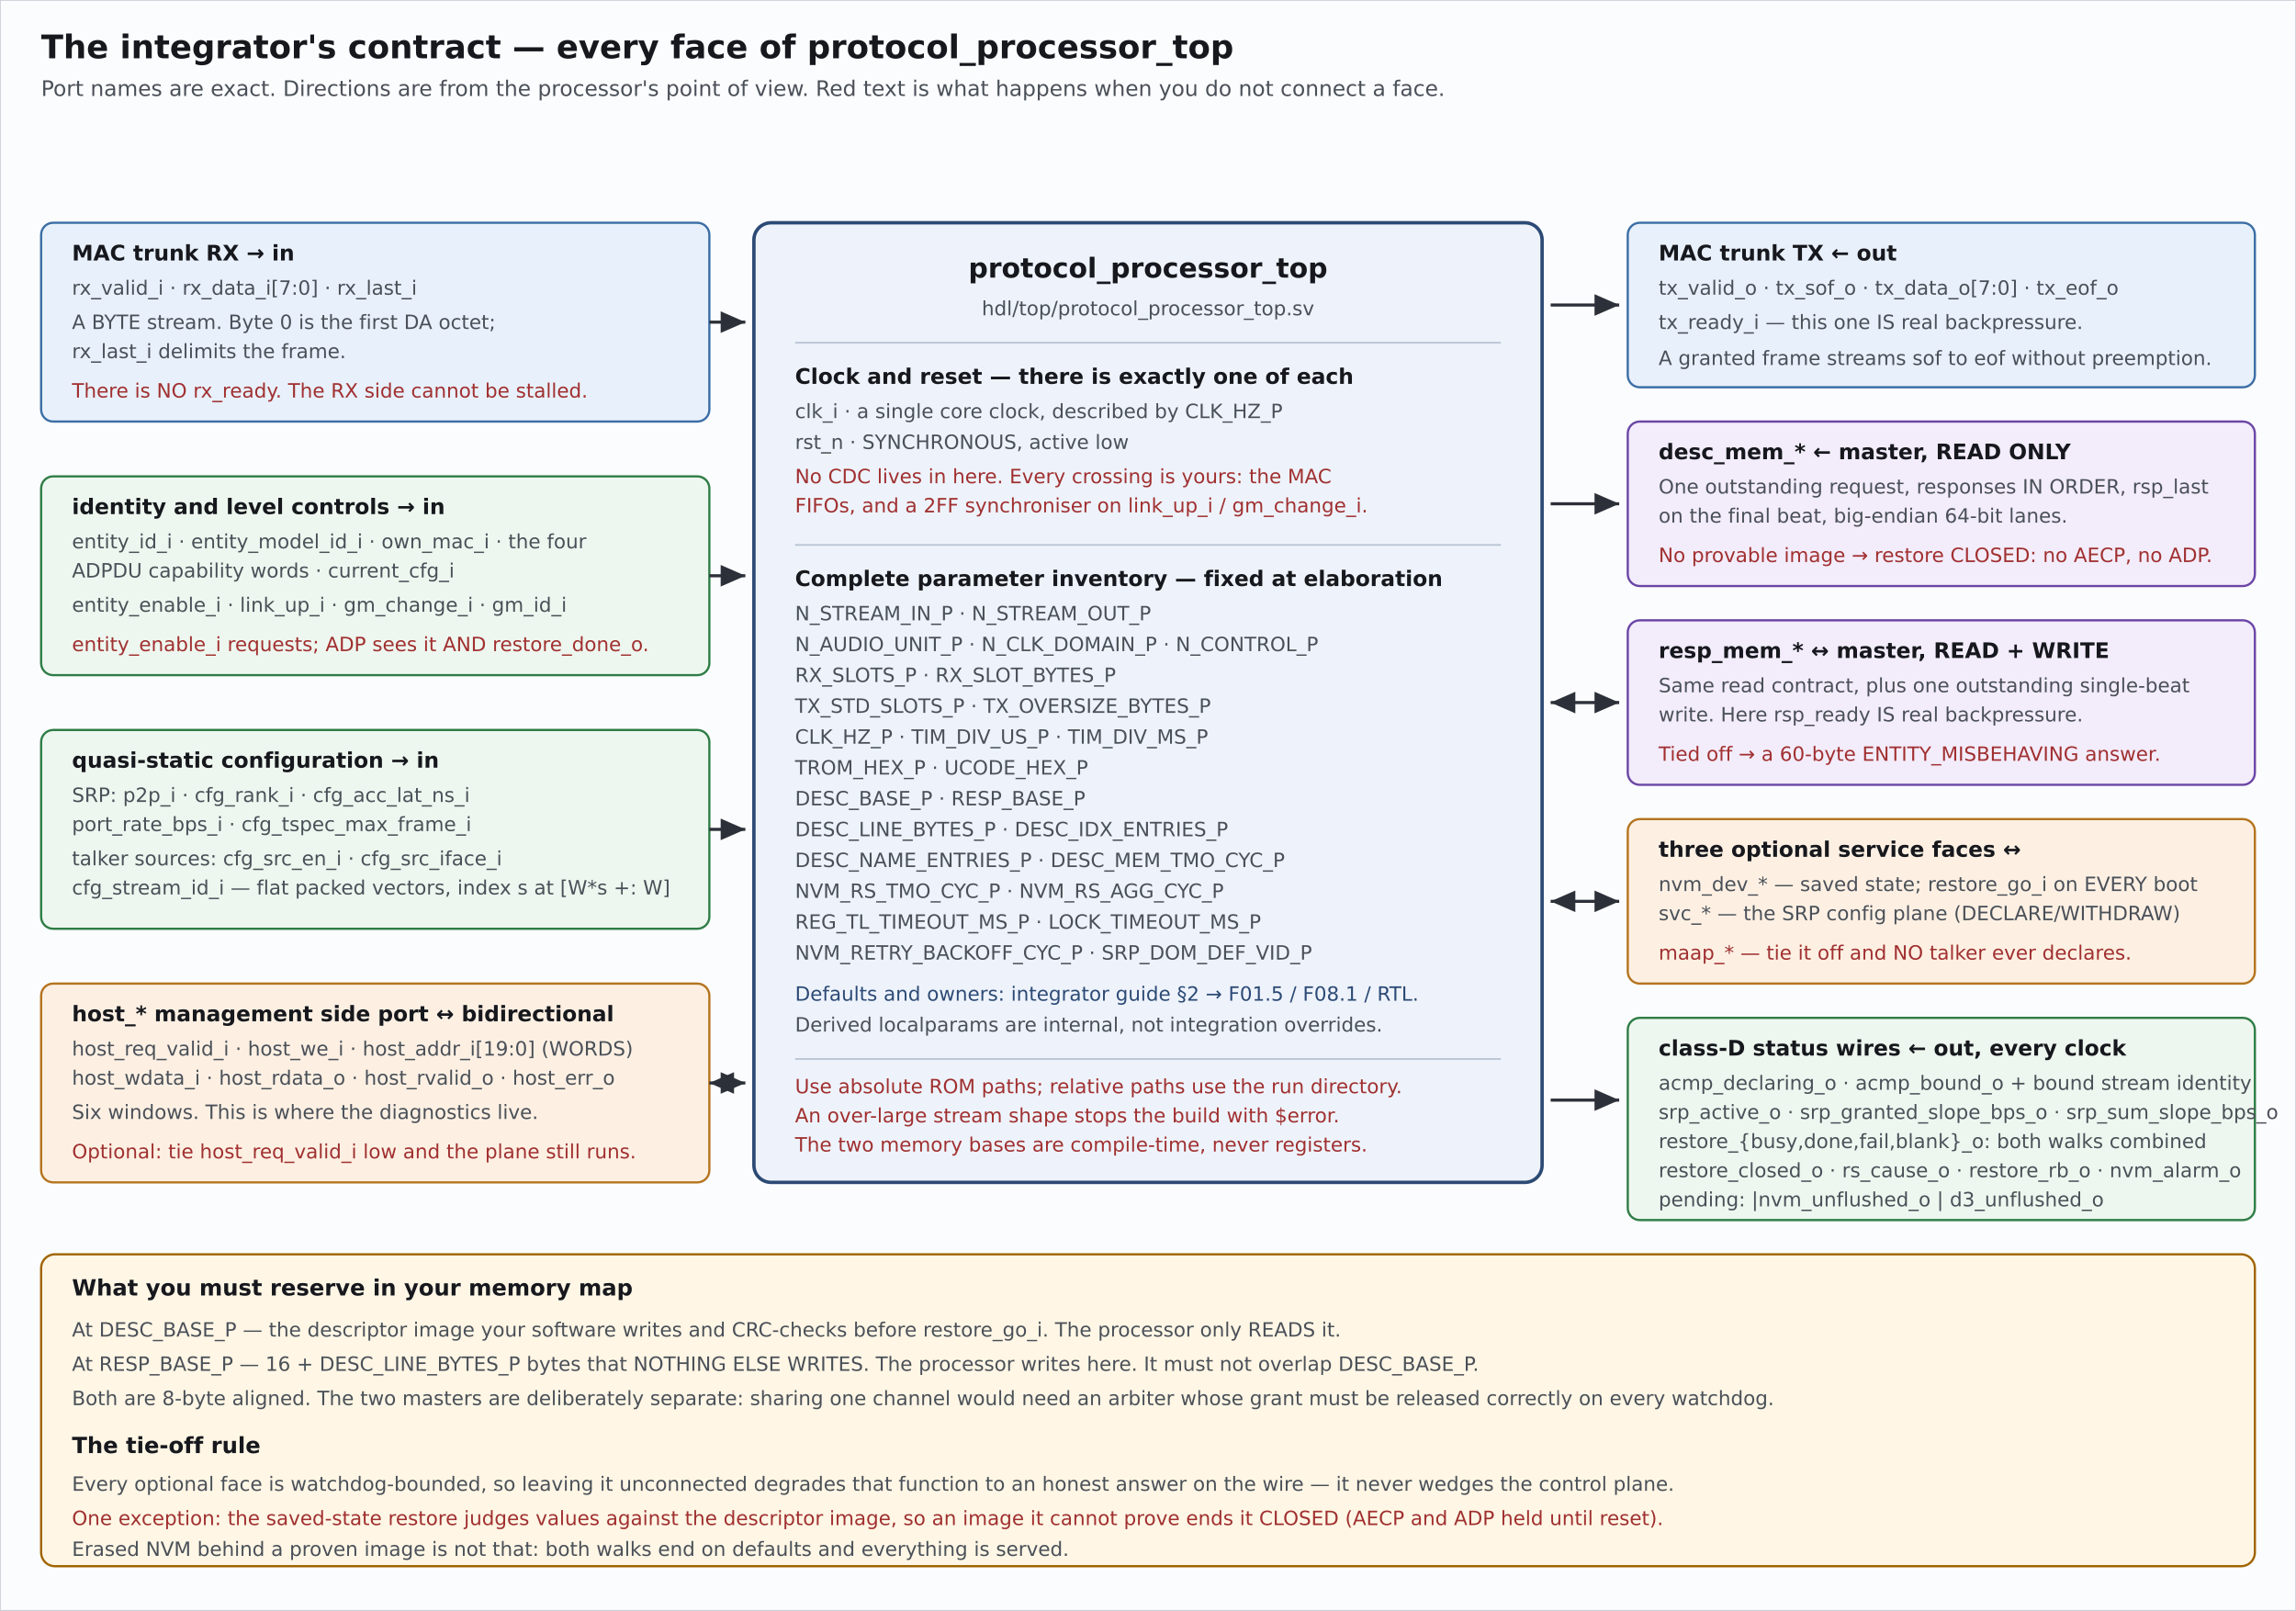
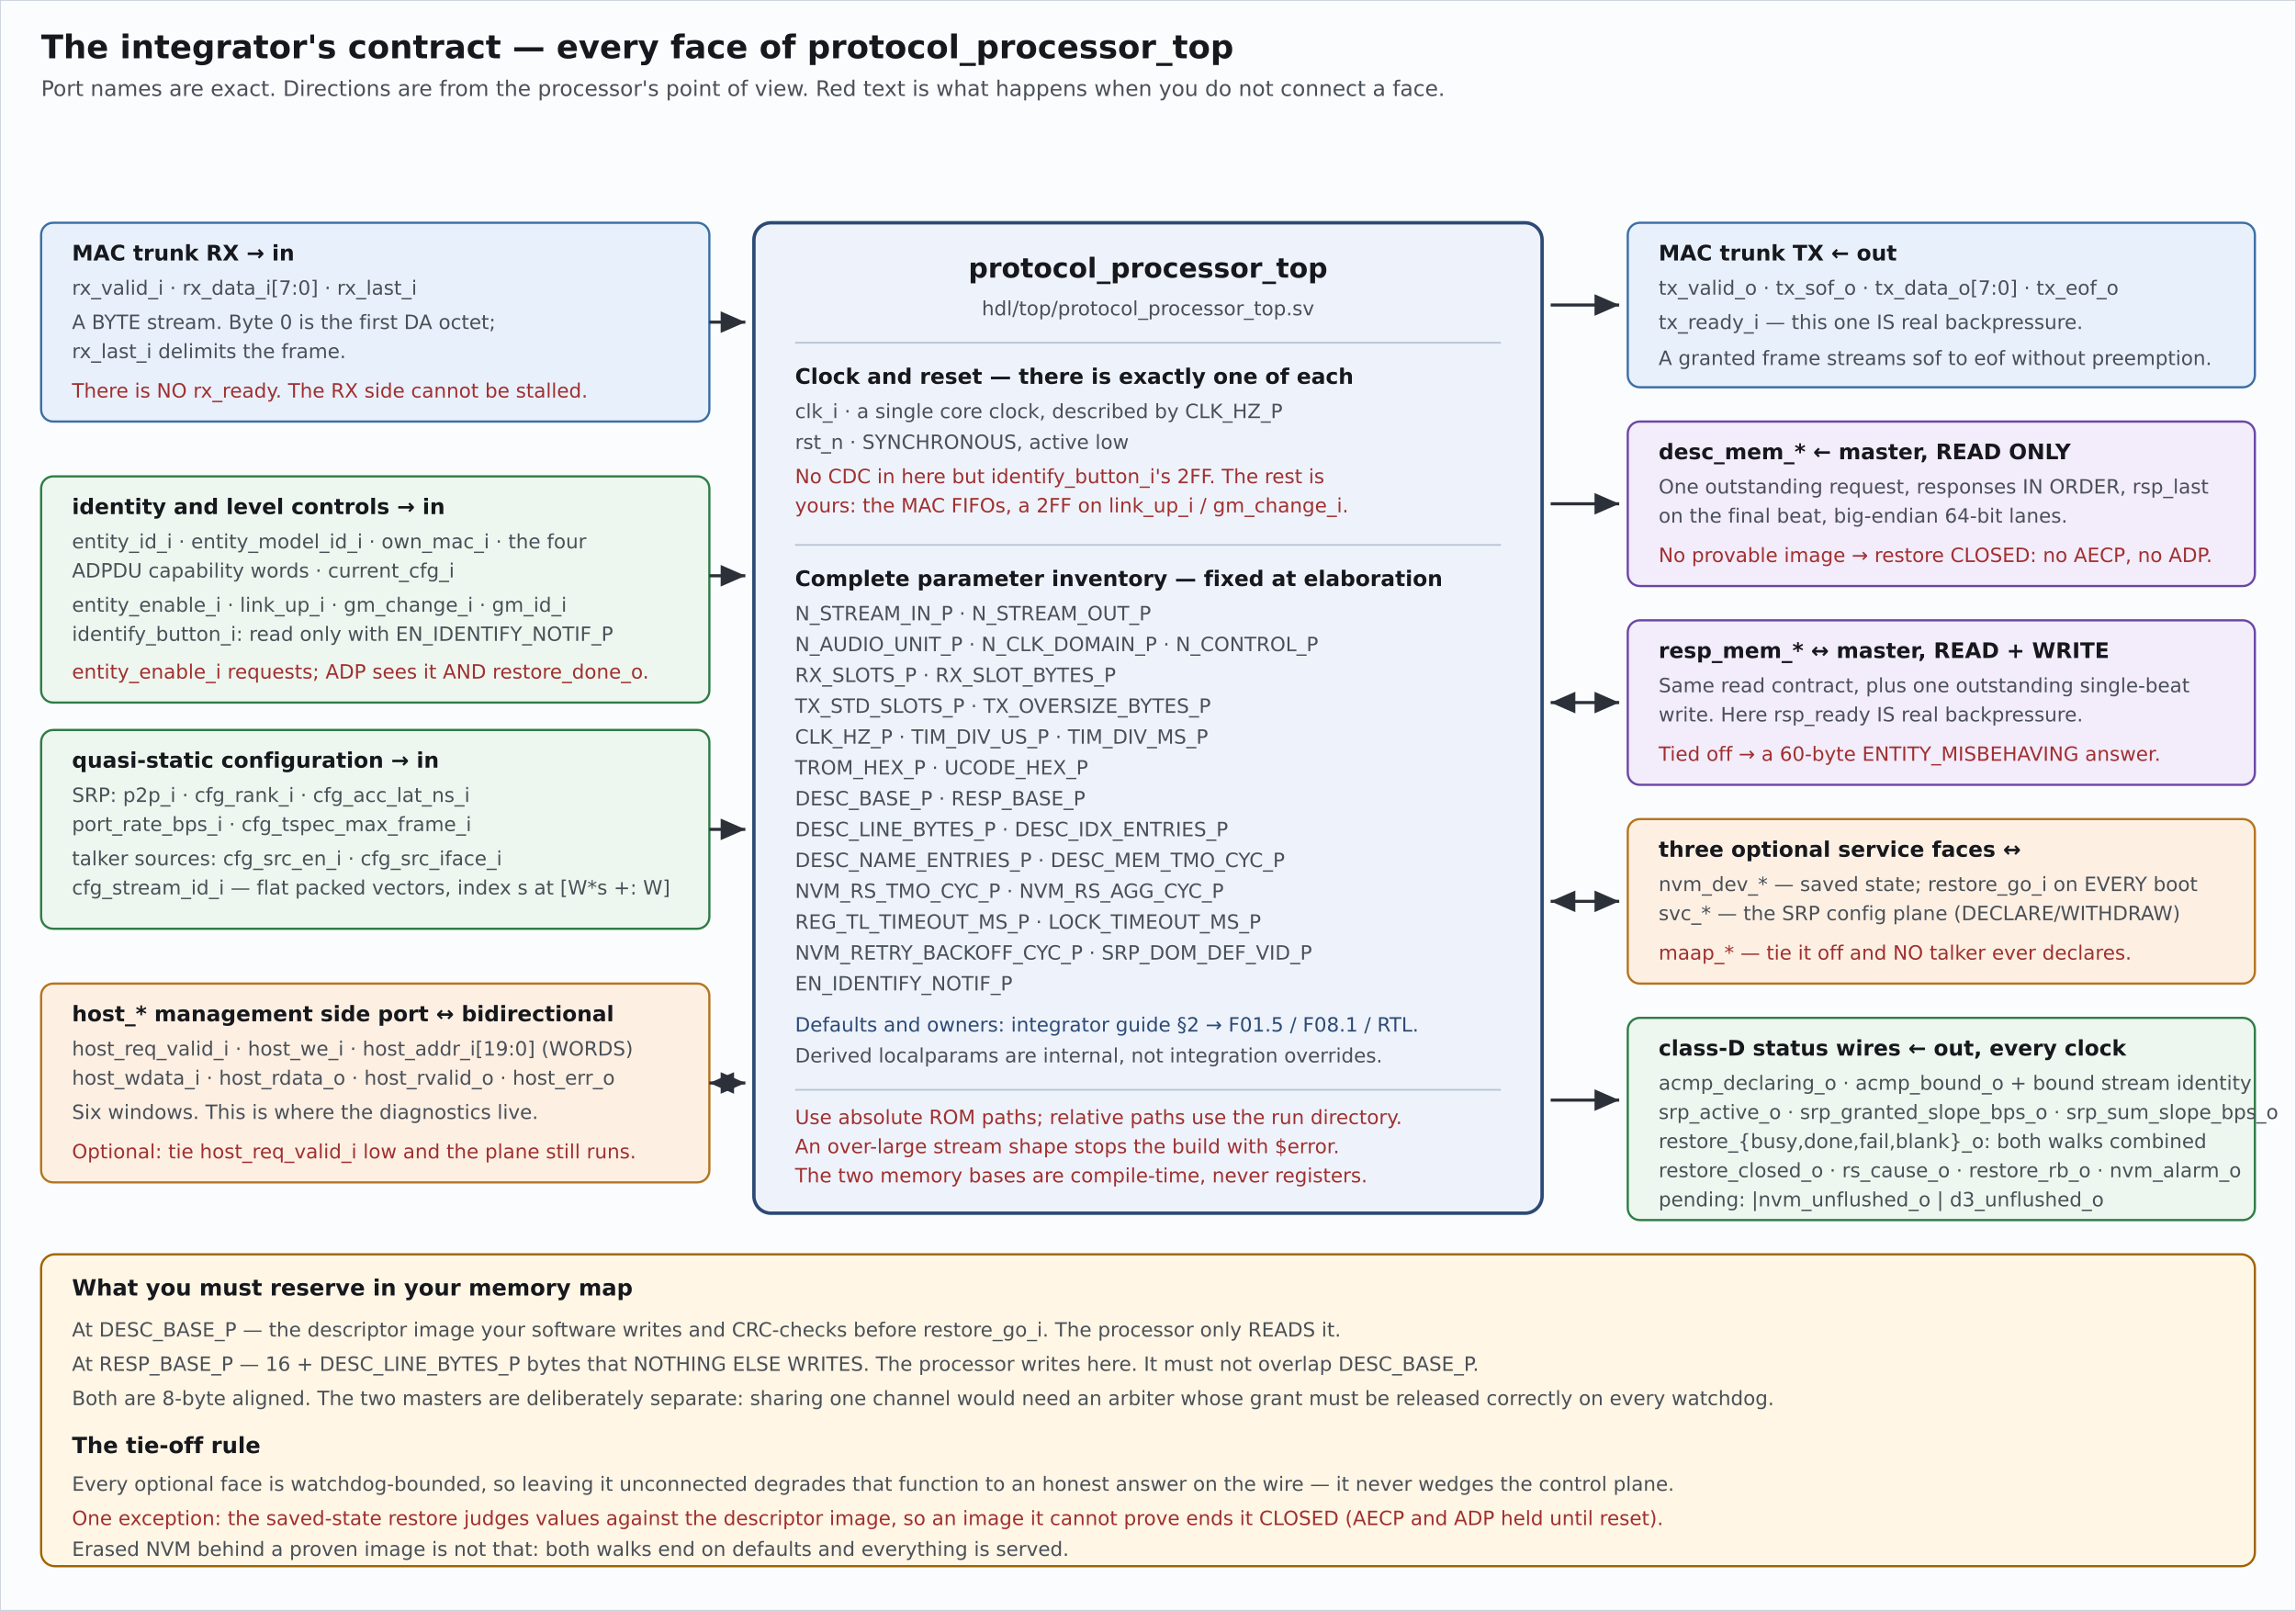
<svg xmlns="http://www.w3.org/2000/svg" width="1340" height="940" viewBox="0 0 1340 940" font-family="DejaVu Sans, Verdana, Helvetica, Arial, sans-serif">
  <defs>
    <marker id="ah" markerWidth="9" markerHeight="9" refX="8" refY="4.5" orient="auto">
      <path d="M0,1 L8,4.5 L0,8 z" fill="#2c3038" />
    </marker>
    <marker id="ahb" markerWidth="9" markerHeight="9" refX="1" refY="4.5" orient="auto">
      <path d="M9,1 L1,4.5 L9,8 z" fill="#2c3038" />
    </marker>
  </defs>
  <rect x="0" y="0" width="1340" height="940" fill="#fbfcfe" stroke="#ccd2da" stroke-width="1" />
  <text x="24" y="34" font-size="19" font-weight="bold" fill="#16181d">The integrator's contract — every face of protocol_processor_top</text>
  <text x="24" y="56" font-size="12.5" fill="#4a5058">Port names are exact. Directions are from the processor's point of view. Red text is what happens when you do not connect a face.</text>
-   <rect x="440" y="130" width="460" height="560" rx="10" fill="#eef3fb" stroke="#2c4a75" stroke-width="2" />
+   <rect x="440" y="130" width="460" height="578" rx="10" fill="#eef3fb" stroke="#2c4a75" stroke-width="2" />
  <text x="670" y="162" font-size="16" font-weight="bold" text-anchor="middle" fill="#16181d">protocol_processor_top</text>
  <text x="670" y="184" font-size="11.5" text-anchor="middle" fill="#4a5058">hdl/top/protocol_processor_top.sv</text>
  <line x1="464" y1="200" x2="876" y2="200" stroke="#b9c4d4" stroke-width="1" />
  <text x="464" y="224" font-size="12.5" font-weight="bold" fill="#16181d">Clock and reset — there is exactly one of each</text>
  <text x="464" y="244" font-size="11.5" fill="#4a5058">clk_i · a single core clock, described by CLK_HZ_P</text>
  <text x="464" y="262" font-size="11.5" fill="#4a5058">rst_n · SYNCHRONOUS, active low</text>
-   <text x="464" y="282" font-size="11.5" fill="#a03030">No CDC lives in here. Every crossing is yours: the MAC</text>
-   <text x="464" y="299" font-size="11.5" fill="#a03030">FIFOs, and a 2FF synchroniser on link_up_i / gm_change_i.</text>
+   <text x="464" y="282" font-size="11.5" fill="#a03030">No CDC in here but identify_button_i's 2FF. The rest is</text>
+   <text x="464" y="299" font-size="11.5" fill="#a03030">yours: the MAC FIFOs, a 2FF on link_up_i / gm_change_i.</text>
  <line x1="464" y1="318" x2="876" y2="318" stroke="#b9c4d4" stroke-width="1" />
  <text x="464" y="342" font-size="12.5" font-weight="bold" fill="#16181d">Complete parameter inventory — fixed at elaboration</text>
  <g id="integration-parameters" font-size="11.5" fill="#4a5058">
    <text x="464" y="362">N_STREAM_IN_P · N_STREAM_OUT_P</text>
    <text x="464" y="380">N_AUDIO_UNIT_P · N_CLK_DOMAIN_P · N_CONTROL_P</text>
    <text x="464" y="398">RX_SLOTS_P · RX_SLOT_BYTES_P</text>
    <text x="464" y="416">TX_STD_SLOTS_P · TX_OVERSIZE_BYTES_P</text>
    <text x="464" y="434">CLK_HZ_P · TIM_DIV_US_P · TIM_DIV_MS_P</text>
    <text x="464" y="452">TROM_HEX_P · UCODE_HEX_P</text>
    <text x="464" y="470">DESC_BASE_P · RESP_BASE_P</text>
    <text x="464" y="488">DESC_LINE_BYTES_P · DESC_IDX_ENTRIES_P</text>
    <text x="464" y="506">DESC_NAME_ENTRIES_P · DESC_MEM_TMO_CYC_P</text>
    <text x="464" y="524">NVM_RS_TMO_CYC_P · NVM_RS_AGG_CYC_P</text>
    <text x="464" y="542">REG_TL_TIMEOUT_MS_P · LOCK_TIMEOUT_MS_P</text>
    <text x="464" y="560">NVM_RETRY_BACKOFF_CYC_P · SRP_DOM_DEF_VID_P</text>
+     <text x="464" y="578">EN_IDENTIFY_NOTIF_P</text>
  </g>
  <a href="../guides/integrator.md#integration-parameters">
-     <text x="464" y="584" font-size="11.5" fill="#2c4a75">Defaults and owners: integrator guide §2 → F01.5 / F08.1 / RTL.</text>
+     <text x="464" y="602" font-size="11.5" fill="#2c4a75">Defaults and owners: integrator guide §2 → F01.5 / F08.1 / RTL.</text>
  </a>
-   <text x="464" y="602" font-size="11.5" fill="#4a5058">Derived localparams are internal, not integration overrides.</text>
-   <line x1="464" y1="618" x2="876" y2="618" stroke="#b9c4d4" stroke-width="1" />
-   <text x="464" y="638" font-size="11.5" fill="#a03030">Use absolute ROM paths; relative paths use the run directory.</text>
-   <text x="464" y="655" font-size="11.5" fill="#a03030">An over-large stream shape stops the build with $error.</text>
-   <text x="464" y="672" font-size="11.5" fill="#a03030">The two memory bases are compile-time, never registers.</text>
+   <text x="464" y="620" font-size="11.5" fill="#4a5058">Derived localparams are internal, not integration overrides.</text>
+   <line x1="464" y1="636" x2="876" y2="636" stroke="#b9c4d4" stroke-width="1" />
+   <text x="464" y="656" font-size="11.5" fill="#a03030">Use absolute ROM paths; relative paths use the run directory.</text>
+   <text x="464" y="673" font-size="11.5" fill="#a03030">An over-large stream shape stops the build with $error.</text>
+   <text x="464" y="690" font-size="11.5" fill="#a03030">The two memory bases are compile-time, never registers.</text>
  <rect x="24" y="130" width="390" height="116" rx="7" fill="#e8f0fb" stroke="#3b6ea5" stroke-width="1.3" />
  <text x="42" y="152" font-size="12.5" font-weight="bold" fill="#16181d">MAC trunk RX  →  in</text>
  <text x="42" y="172" font-size="11.5" fill="#4a5058">rx_valid_i · rx_data_i[7:0] · rx_last_i</text>
  <text x="42" y="192" font-size="11.5" fill="#4a5058">A BYTE stream. Byte 0 is the first DA octet;</text>
  <text x="42" y="209" font-size="11.5" fill="#4a5058">rx_last_i delimits the frame.</text>
  <text x="42" y="232" font-size="11.5" fill="#a03030">There is NO rx_ready. The RX side cannot be stalled.</text>
-   <rect x="24" y="278" width="390" height="116" rx="7" fill="#eef7ef" stroke="#2f7d46" stroke-width="1.3" />
+   <rect x="24" y="278" width="390" height="132" rx="7" fill="#eef7ef" stroke="#2f7d46" stroke-width="1.3" />
  <text x="42" y="300" font-size="12.5" font-weight="bold" fill="#16181d">identity and level controls  →  in</text>
  <text x="42" y="320" font-size="11.5" fill="#4a5058">entity_id_i · entity_model_id_i · own_mac_i · the four</text>
  <text x="42" y="337" font-size="11.5" fill="#4a5058">ADPDU capability words · current_cfg_i</text>
  <text x="42" y="357" font-size="11.5" fill="#4a5058">entity_enable_i · link_up_i · gm_change_i · gm_id_i</text>
-   <text x="42" y="380" font-size="11.5" fill="#a03030">entity_enable_i requests; ADP sees it AND restore_done_o.</text>
+   <text x="42" y="374" font-size="11.5" fill="#4a5058">identify_button_i: read only with EN_IDENTIFY_NOTIF_P</text>
+   <text x="42" y="396" font-size="11.5" fill="#a03030">entity_enable_i requests; ADP sees it AND restore_done_o.</text>
  <rect x="24" y="426" width="390" height="116" rx="7" fill="#eef7ef" stroke="#2f7d46" stroke-width="1.3" />
  <text x="42" y="448" font-size="12.5" font-weight="bold" fill="#16181d">quasi-static configuration  →  in</text>
  <text x="42" y="468" font-size="11.5" fill="#4a5058">SRP: p2p_i · cfg_rank_i · cfg_acc_lat_ns_i</text>
  <text x="42" y="485" font-size="11.5" fill="#4a5058">port_rate_bps_i · cfg_tspec_max_frame_i</text>
  <text x="42" y="505" font-size="11.5" fill="#4a5058">talker sources: cfg_src_en_i · cfg_src_iface_i</text>
  <text x="42" y="522" font-size="11.5" fill="#4a5058">cfg_stream_id_i — flat packed vectors, index s at [W*s +: W]</text>
  <rect x="24" y="574" width="390" height="116" rx="7" fill="#fdf0e3" stroke="#b5741f" stroke-width="1.3" />
  <text x="42" y="596" font-size="12.5" font-weight="bold" fill="#16181d">host_* management side port  ↔  bidirectional</text>
  <text x="42" y="616" font-size="11.5" fill="#4a5058">host_req_valid_i · host_we_i · host_addr_i[19:0] (WORDS)</text>
  <text x="42" y="633" font-size="11.5" fill="#4a5058">host_wdata_i · host_rdata_o · host_rvalid_o · host_err_o</text>
  <text x="42" y="653" font-size="11.5" fill="#4a5058">Six windows. This is where the diagnostics live.</text>
  <text x="42" y="676" font-size="11.5" fill="#a03030">Optional: tie host_req_valid_i low and the plane still runs.</text>
  <line x1="414" y1="188" x2="435" y2="188" stroke="#2c3038" stroke-width="1.8" marker-end="url(#ah)" />
  <line x1="414" y1="336" x2="435" y2="336" stroke="#2c3038" stroke-width="1.8" marker-end="url(#ah)" />
  <line x1="414" y1="484" x2="435" y2="484" stroke="#2c3038" stroke-width="1.8" marker-end="url(#ah)" />
  <line x1="414" y1="632" x2="435" y2="632" stroke="#2c3038" stroke-width="1.8" marker-end="url(#ah)" marker-start="url(#ahb)" />
  <rect x="950" y="130" width="366" height="96" rx="7" fill="#e8f0fb" stroke="#3b6ea5" stroke-width="1.3" />
  <text x="968" y="152" font-size="12.5" font-weight="bold" fill="#16181d">MAC trunk TX  ←  out</text>
  <text x="968" y="172" font-size="11.5" fill="#4a5058">tx_valid_o · tx_sof_o · tx_data_o[7:0] · tx_eof_o</text>
  <text x="968" y="192" font-size="11.5" fill="#4a5058">tx_ready_i — this one IS real backpressure.</text>
  <text x="968" y="213" font-size="11.5" fill="#4a5058">A granted frame streams sof to eof without preemption.</text>
  <rect x="950" y="246" width="366" height="96" rx="7" fill="#f3ecfb" stroke="#6b46a5" stroke-width="1.3" />
  <text x="968" y="268" font-size="12.5" font-weight="bold" fill="#16181d">desc_mem_*  ←  master, READ ONLY</text>
  <text x="968" y="288" font-size="11.5" fill="#4a5058">One outstanding request, responses IN ORDER, rsp_last</text>
  <text x="968" y="305" font-size="11.5" fill="#4a5058">on the final beat, big-endian 64-bit lanes.</text>
  <text x="968" y="328" font-size="11.5" fill="#a03030">No provable image → restore CLOSED: no AECP, no ADP.</text>
  <rect x="950" y="362" width="366" height="96" rx="7" fill="#f3ecfb" stroke="#6b46a5" stroke-width="1.3" />
  <text x="968" y="384" font-size="12.5" font-weight="bold" fill="#16181d">resp_mem_*  ↔  master, READ + WRITE</text>
  <text x="968" y="404" font-size="11.5" fill="#4a5058">Same read contract, plus one outstanding single-beat</text>
  <text x="968" y="421" font-size="11.5" fill="#4a5058">write. Here rsp_ready IS real backpressure.</text>
  <text x="968" y="444" font-size="11.5" fill="#a03030">Tied off → a 60-byte ENTITY_MISBEHAVING answer.</text>
  <rect x="950" y="478" width="366" height="96" rx="7" fill="#fdf0e3" stroke="#b5741f" stroke-width="1.3" />
  <text x="968" y="500" font-size="12.5" font-weight="bold" fill="#16181d">three optional service faces  ↔</text>
  <text x="968" y="520" font-size="11.5" fill="#4a5058">nvm_dev_* — saved state; restore_go_i on EVERY boot</text>
  <text x="968" y="537" font-size="11.5" fill="#4a5058">svc_* — the SRP config plane (DECLARE/WITHDRAW)</text>
  <text x="968" y="560" font-size="11.5" fill="#a03030">maap_* — tie it off and NO talker ever declares.</text>
  <rect x="950" y="594" width="366" height="118" rx="7" fill="#eef7ef" stroke="#2f7d46" stroke-width="1.3" />
  <text x="968" y="616" font-size="12.5" font-weight="bold" fill="#16181d">class-D status wires  ←  out, every clock</text>
  <text x="968" y="636" font-size="11.5" fill="#4a5058">acmp_declaring_o · acmp_bound_o + bound stream identity</text>
  <text x="968" y="653" font-size="11.5" fill="#4a5058">srp_active_o · srp_granted_slope_bps_o · srp_sum_slope_bps_o</text>
  <text x="968" y="670" font-size="11.5" fill="#4a5058">restore_{busy,done,fail,blank}_o: both walks combined</text>
  <text x="968" y="687" font-size="11.5" fill="#4a5058">restore_closed_o · rs_cause_o · restore_rb_o · nvm_alarm_o</text>
  <text x="968" y="704" font-size="11.5" fill="#4a5058">pending: |nvm_unflushed_o | d3_unflushed_o</text>
  <line x1="905" y1="178" x2="945" y2="178" stroke="#2c3038" stroke-width="1.8" marker-end="url(#ah)" />
  <line x1="905" y1="294" x2="945" y2="294" stroke="#2c3038" stroke-width="1.8" marker-end="url(#ah)" />
  <line x1="905" y1="410" x2="945" y2="410" stroke="#2c3038" stroke-width="1.8" marker-end="url(#ah)" marker-start="url(#ahb)" />
  <line x1="905" y1="526" x2="945" y2="526" stroke="#2c3038" stroke-width="1.8" marker-end="url(#ah)" marker-start="url(#ahb)" />
  <line x1="905" y1="642" x2="945" y2="642" stroke="#2c3038" stroke-width="1.8" marker-end="url(#ah)" />
  <rect x="24" y="732" width="1292" height="182" rx="8" fill="#fff6e5" stroke="#a06400" stroke-width="1.3" />
  <text x="42" y="756" font-size="13" font-weight="bold" fill="#16181d">What you must reserve in your memory map</text>
  <text x="42" y="780" font-size="11.5" fill="#4a5058">At DESC_BASE_P — the descriptor image your software writes and CRC-checks before restore_go_i. The processor only READS it.</text>
  <text x="42" y="800" font-size="11.5" fill="#4a5058">At RESP_BASE_P — 16 + DESC_LINE_BYTES_P bytes that NOTHING ELSE WRITES. The processor writes here. It must not overlap DESC_BASE_P.</text>
  <text x="42" y="820" font-size="11.5" fill="#4a5058">Both are 8-byte aligned. The two masters are deliberately separate: sharing one channel would need an arbiter whose grant must be released correctly on every watchdog.</text>
  <text x="42" y="848" font-size="13" font-weight="bold" fill="#16181d">The tie-off rule</text>
  <text x="42" y="870" font-size="11.5" fill="#4a5058">Every optional face is watchdog-bounded, so leaving it unconnected degrades that function to an honest answer on the wire — it never wedges the control plane.</text>
  <text x="42" y="890" font-size="11.5" fill="#a03030">One exception: the saved-state restore judges values against the descriptor image, so an image it cannot prove ends it CLOSED (AECP and ADP held until reset).</text>
  <text x="42" y="908" font-size="11.5" fill="#4a5058">Erased NVM behind a proven image is not that: both walks end on defaults and everything is served.</text>
</svg>
